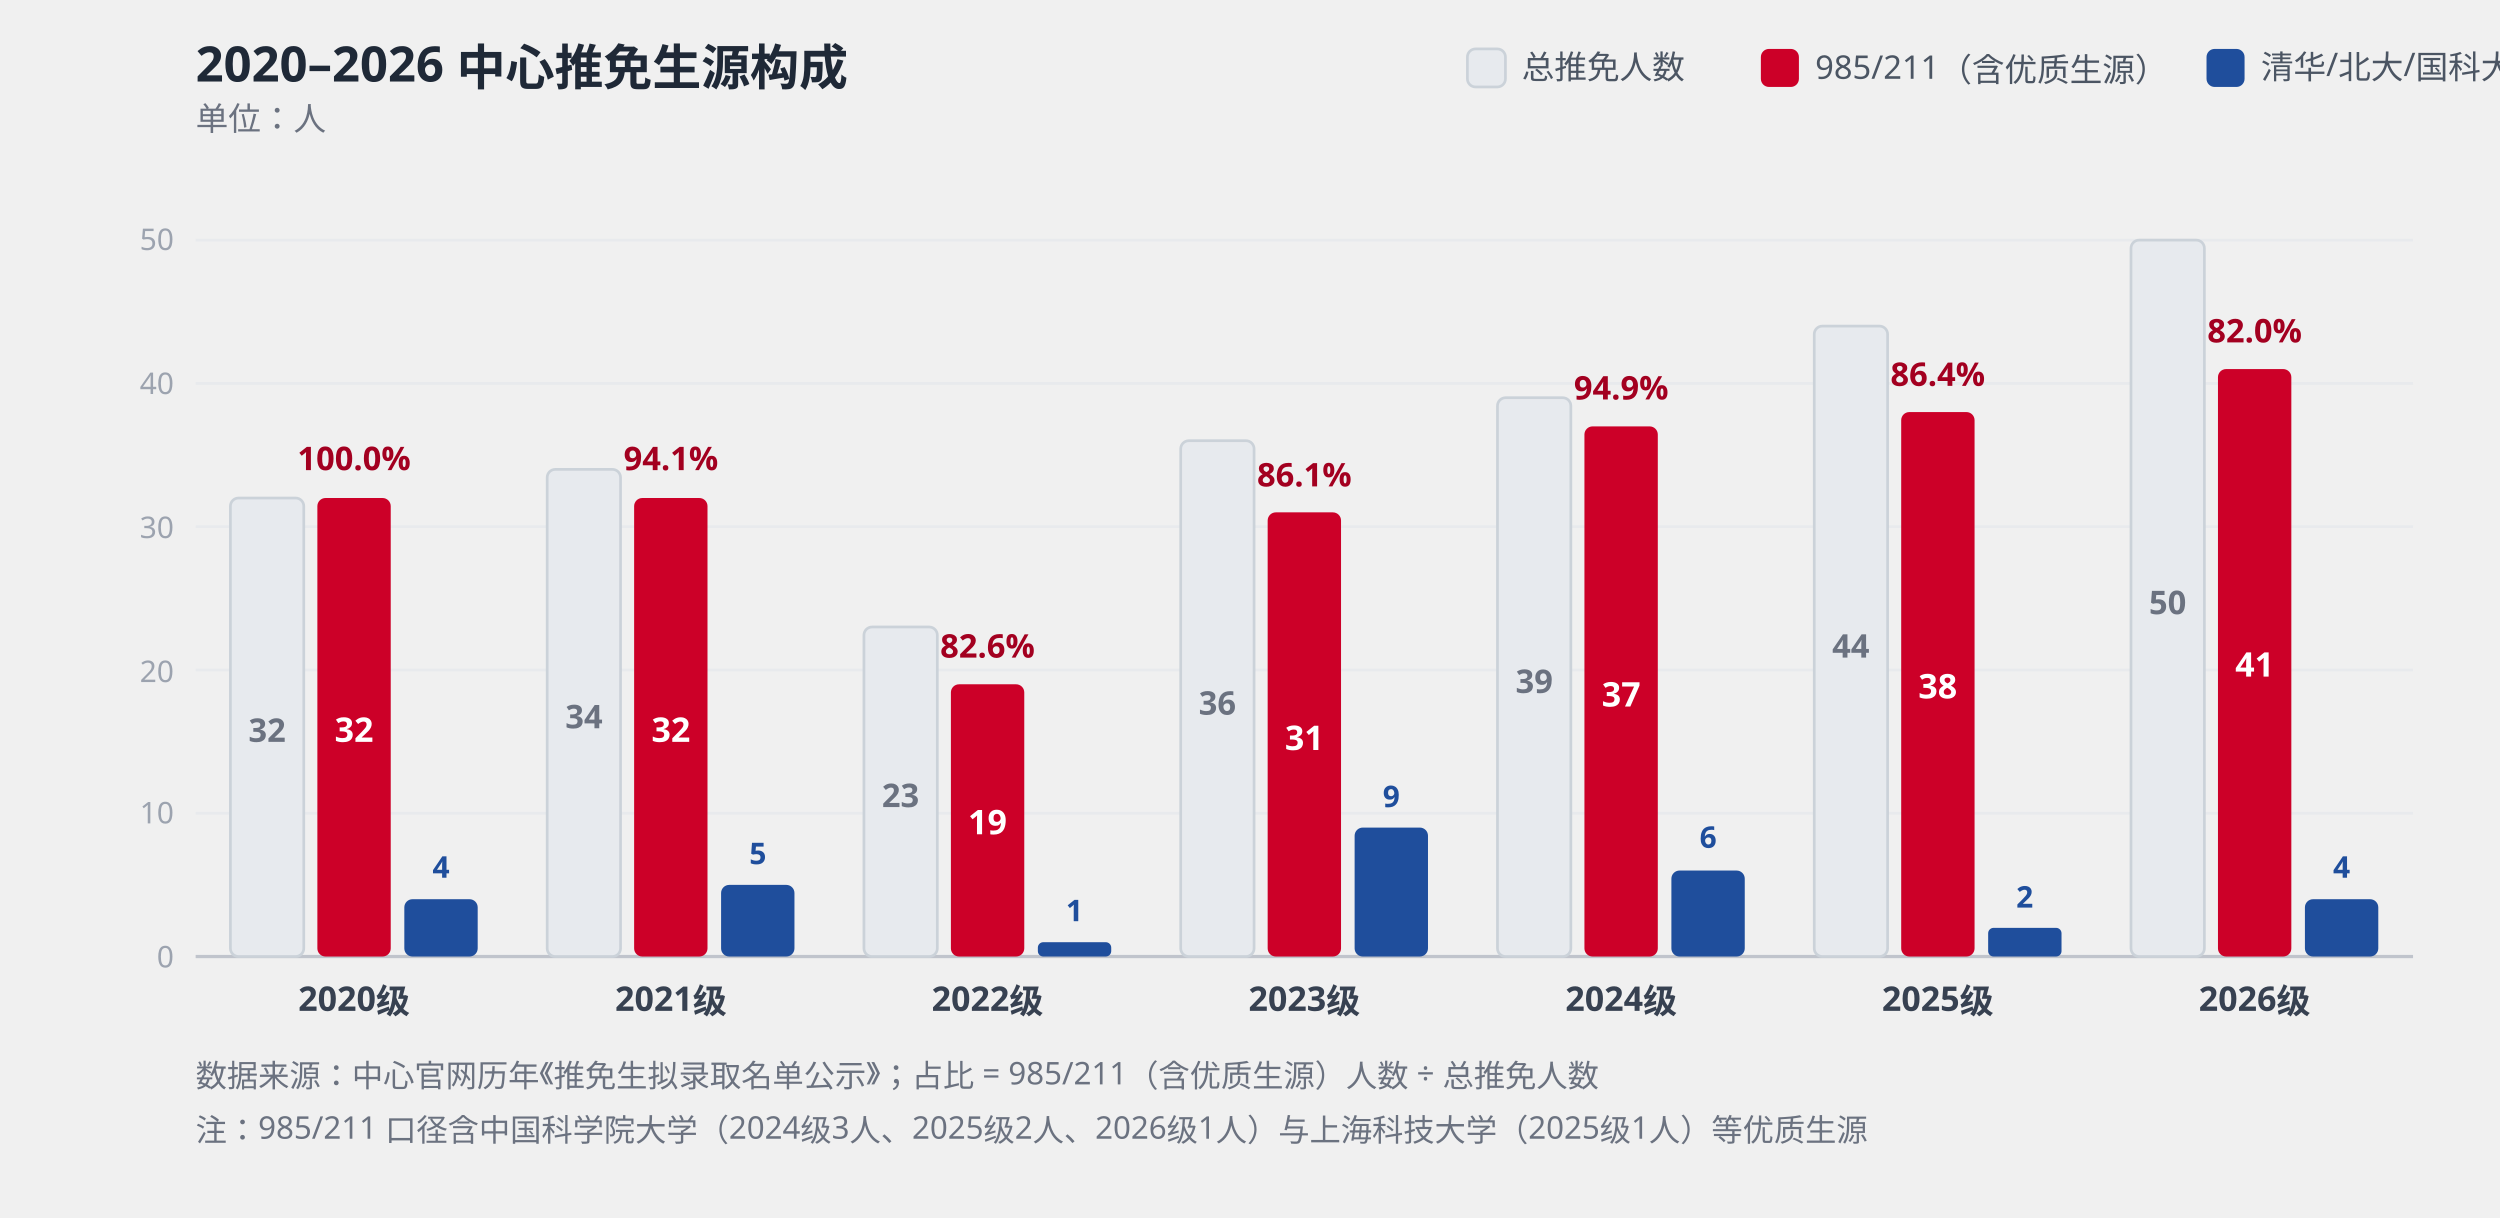
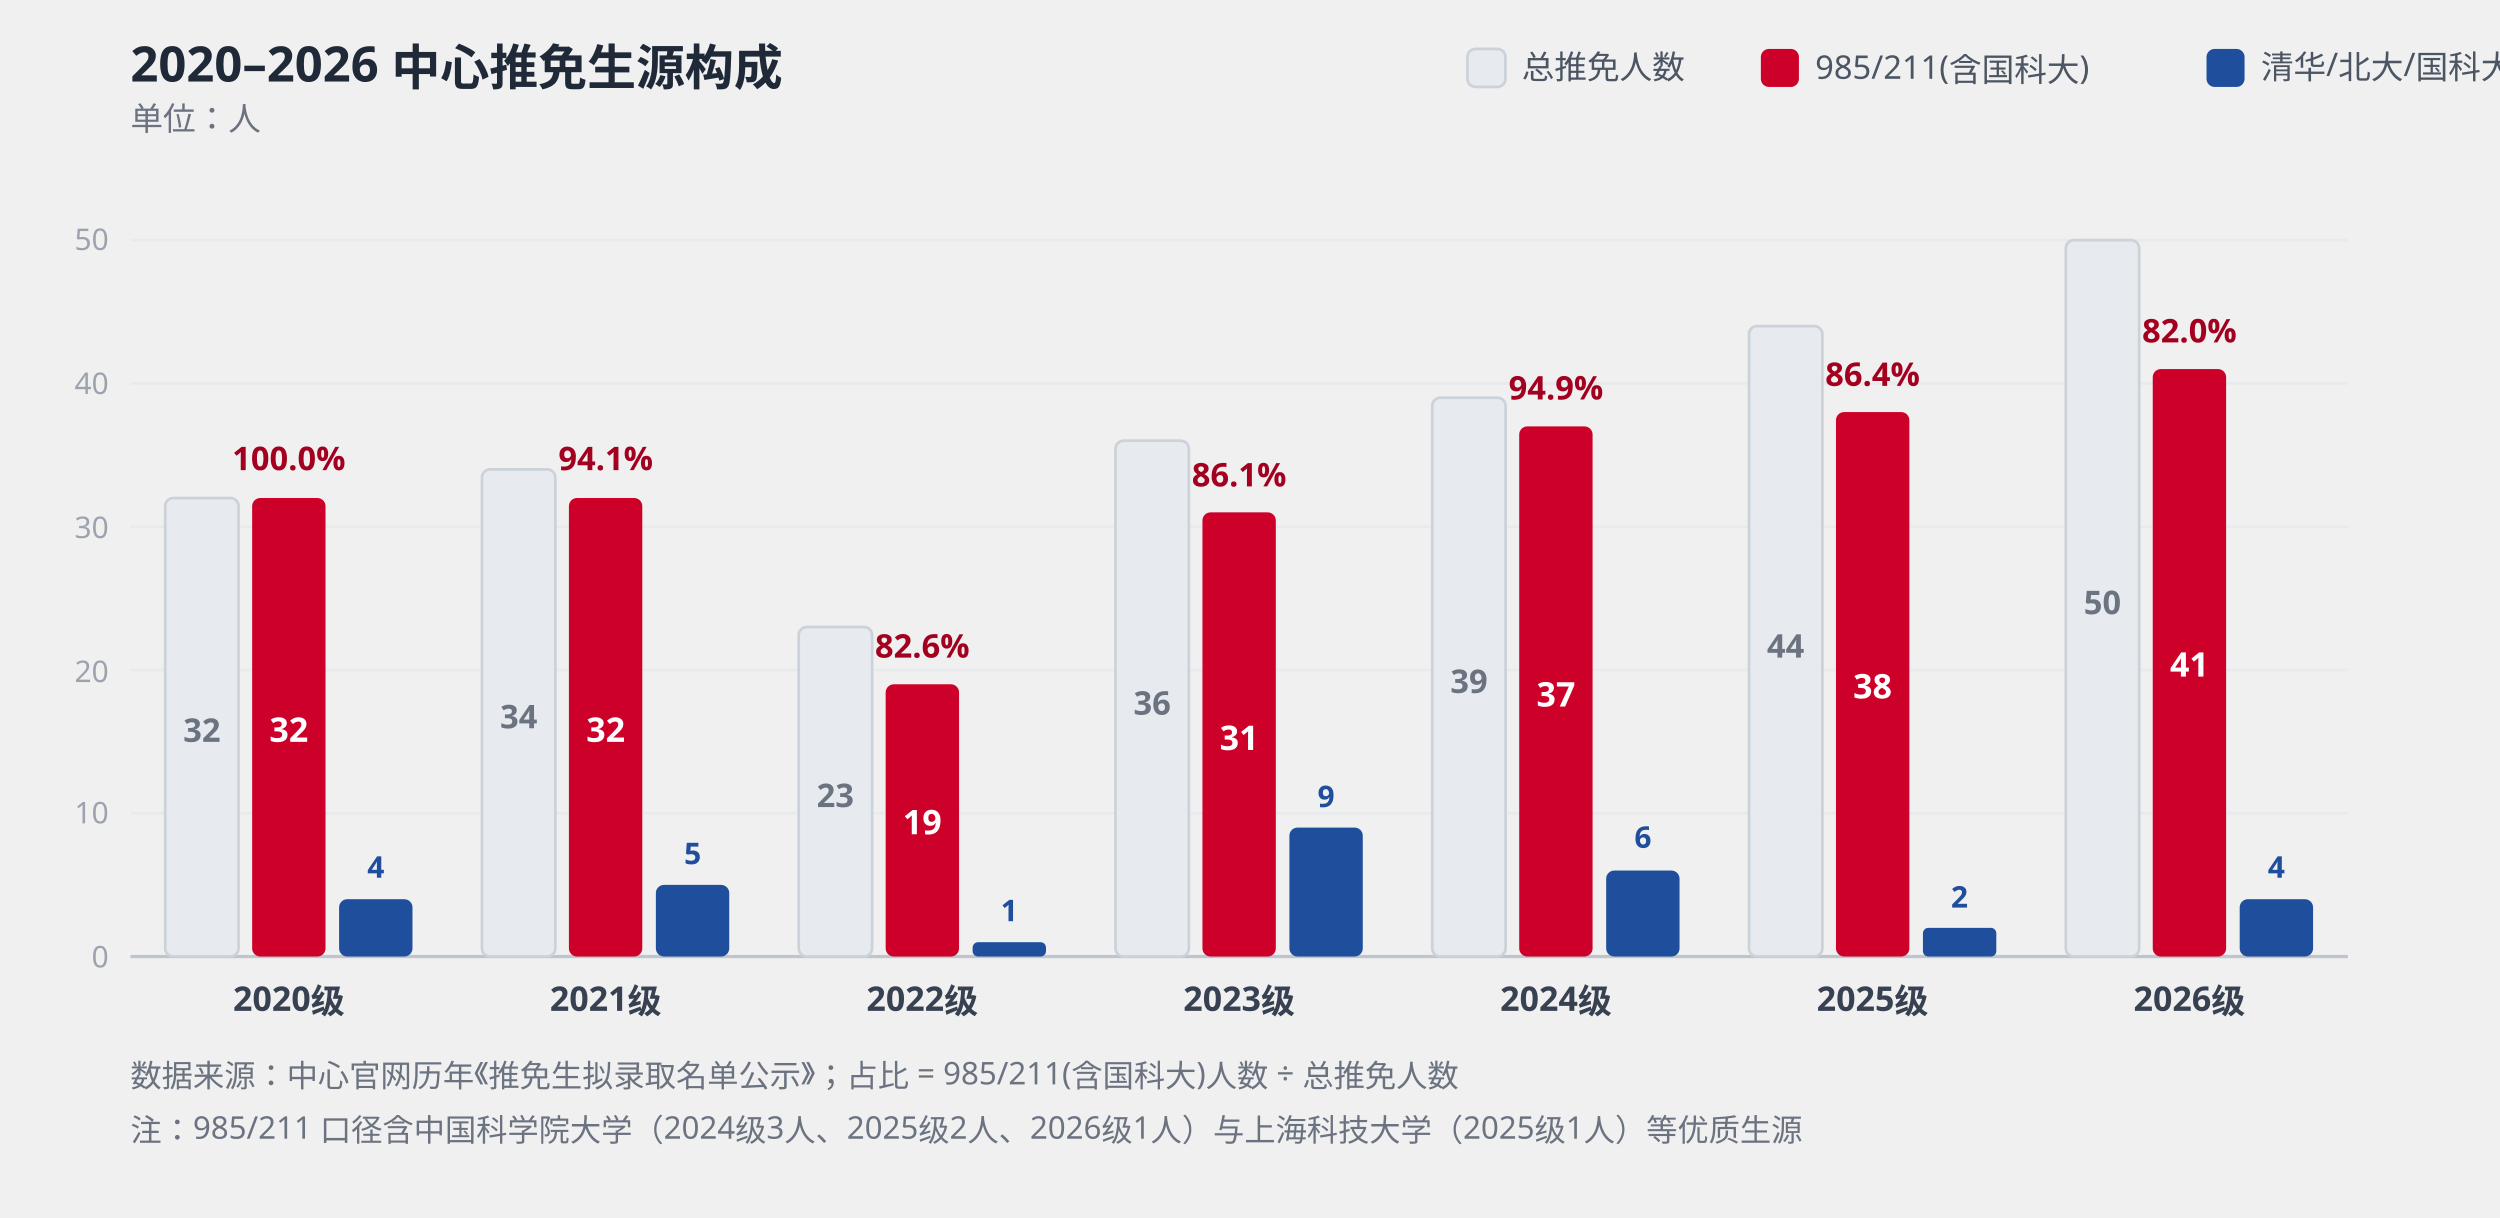
<svg xmlns="http://www.w3.org/2000/svg" width="920" height="448" viewBox="0 0 920 448" font-family="'Microsoft YaHei','PingFang SC','Noto Sans SC',sans-serif" role="img" aria-label="2020至2026年中心推免生源构成柱状图">
-   <text x="72" y="30" font-size="18" font-weight="700" fill="#1F2937">2020–2026 中心推免生源构成</text>
-   <text x="72" y="48" font-size="12" fill="#6B7280">单位：人</text>
+   <text x="48" y="30" font-size="18" font-weight="700" fill="#1F2937">2020–2026 中心推免生源构成</text>
+   <text x="48" y="48" font-size="12" fill="#6B7280">单位：人</text>
  <rect x="540" y="18" width="14" height="14" rx="3" fill="#E7EAEE" stroke="#CBD2D9" />
  <text x="560" y="29" font-size="12" fill="#4B5563">总推免人数</text>
  <rect x="648" y="18" width="14" height="14" rx="3" fill="#CC0028" />
-   <text x="668" y="29" font-size="12" fill="#4B5563">985/211（含优质生源）</text>
+   <text x="668" y="29" font-size="12" fill="#4B5563">985/211(含国科大)</text>
  <rect x="812" y="18" width="14" height="14" rx="3" fill="#1F4E9C" />
  <text x="832" y="29" font-size="12" fill="#4B5563">清华/北大/国科大</text>
-   <line x1="72" y1="352" x2="888" y2="352" stroke="#C0C4CC" stroke-width="1.2" />
+   <line x1="48" y1="352" x2="864" y2="352" stroke="#C0C4CC" stroke-width="1.2" />
  <g stroke="#E8EAED" stroke-width="1">
-     <line x1="72" y1="88.36" x2="888" y2="88.36" />
-     <line x1="72" y1="141.09" x2="888" y2="141.09" />
-     <line x1="72" y1="193.82" x2="888" y2="193.82" />
-     <line x1="72" y1="246.55" x2="888" y2="246.55" />
-     <line x1="72" y1="299.27" x2="888" y2="299.27" />
+     <line x1="48" y1="88.36" x2="864" y2="88.36" />
+     <line x1="48" y1="141.09" x2="864" y2="141.09" />
+     <line x1="48" y1="193.82" x2="864" y2="193.82" />
+     <line x1="48" y1="246.55" x2="864" y2="246.55" />
+     <line x1="48" y1="299.27" x2="864" y2="299.27" />
  </g>
  <g font-size="11" fill="#9CA3AF" text-anchor="end">
-     <text x="64" y="92">50</text>
-     <text x="64" y="145">40</text>
-     <text x="64" y="198">30</text>
-     <text x="64" y="251">20</text>
-     <text x="64" y="303">10</text>
-     <text x="64" y="356">0</text>
+     <text x="40" y="92">50</text>
+     <text x="40" y="145">40</text>
+     <text x="40" y="198">30</text>
+     <text x="40" y="251">20</text>
+     <text x="40" y="303">10</text>
+     <text x="40" y="356">0</text>
  </g>
  <g>
-     <rect x="84.79" y="183.27" width="27" height="168.73" rx="3" fill="#E7EAEE" stroke="#CBD2D9" />
-     <rect x="116.79" y="183.27" width="27" height="168.73" rx="3" fill="#CC0028" />
-     <rect x="148.79" y="330.91" width="27" height="21.09" rx="3" fill="#1F4E9C" />
-     <text x="98.3" y="273" font-size="12" font-weight="700" fill="#6B7280" text-anchor="middle">32</text>
-     <text x="130.3" y="273" font-size="12.5" font-weight="700" fill="#FFFFFF" text-anchor="middle">32</text>
-     <text x="130.3" y="173" font-size="12" font-weight="700" fill="#A30020" text-anchor="middle">100.0%</text>
-     <text x="162.3" y="323" font-size="11" font-weight="700" fill="#1F4E9C" text-anchor="middle">4</text>
+     <rect x="60.79" y="183.27" width="27" height="168.73" rx="3" fill="#E7EAEE" stroke="#CBD2D9" />
+     <rect x="92.79" y="183.27" width="27" height="168.73" rx="3" fill="#CC0028" />
+     <rect x="124.79" y="330.91" width="27" height="21.09" rx="3" fill="#1F4E9C" />
+     <text x="74.3" y="273" font-size="12" font-weight="700" fill="#6B7280" text-anchor="middle">32</text>
+     <text x="106.3" y="273" font-size="12.5" font-weight="700" fill="#FFFFFF" text-anchor="middle">32</text>
+     <text x="106.3" y="173" font-size="12" font-weight="700" fill="#A30020" text-anchor="middle">100.0%</text>
+     <text x="138.3" y="323" font-size="11" font-weight="700" fill="#1F4E9C" text-anchor="middle">4</text>
  </g>
  <g>
-     <rect x="201.36" y="172.73" width="27" height="179.27" rx="3" fill="#E7EAEE" stroke="#CBD2D9" />
-     <rect x="233.36" y="183.27" width="27" height="168.73" rx="3" fill="#CC0028" />
-     <rect x="265.36" y="325.64" width="27" height="26.36" rx="3" fill="#1F4E9C" />
-     <text x="214.9" y="268" font-size="12" font-weight="700" fill="#6B7280" text-anchor="middle">34</text>
-     <text x="246.9" y="273" font-size="12.5" font-weight="700" fill="#FFFFFF" text-anchor="middle">32</text>
-     <text x="246.9" y="173" font-size="12" font-weight="700" fill="#A30020" text-anchor="middle">94.1%</text>
-     <text x="278.9" y="318" font-size="11" font-weight="700" fill="#1F4E9C" text-anchor="middle">5</text>
+     <rect x="177.36" y="172.73" width="27" height="179.27" rx="3" fill="#E7EAEE" stroke="#CBD2D9" />
+     <rect x="209.36" y="183.27" width="27" height="168.73" rx="3" fill="#CC0028" />
+     <rect x="241.36" y="325.64" width="27" height="26.36" rx="3" fill="#1F4E9C" />
+     <text x="190.9" y="268" font-size="12" font-weight="700" fill="#6B7280" text-anchor="middle">34</text>
+     <text x="222.9" y="273" font-size="12.5" font-weight="700" fill="#FFFFFF" text-anchor="middle">32</text>
+     <text x="222.9" y="173" font-size="12" font-weight="700" fill="#A30020" text-anchor="middle">94.1%</text>
+     <text x="254.9" y="318" font-size="11" font-weight="700" fill="#1F4E9C" text-anchor="middle">5</text>
  </g>
  <g>
-     <rect x="317.93" y="230.73" width="27" height="121.27" rx="3" fill="#E7EAEE" stroke="#CBD2D9" />
-     <rect x="349.93" y="251.82" width="27" height="100.18" rx="3" fill="#CC0028" />
-     <rect x="381.93" y="346.73" width="27" height="5.27" rx="2" fill="#1F4E9C" />
-     <text x="331.4" y="297" font-size="12" font-weight="700" fill="#6B7280" text-anchor="middle">23</text>
-     <text x="363.4" y="307" font-size="12.5" font-weight="700" fill="#FFFFFF" text-anchor="middle">19</text>
-     <text x="363.4" y="242" font-size="12" font-weight="700" fill="#A30020" text-anchor="middle">82.6%</text>
-     <text x="395.4" y="339" font-size="11" font-weight="700" fill="#1F4E9C" text-anchor="middle">1</text>
+     <rect x="293.93" y="230.73" width="27" height="121.27" rx="3" fill="#E7EAEE" stroke="#CBD2D9" />
+     <rect x="325.93" y="251.82" width="27" height="100.18" rx="3" fill="#CC0028" />
+     <rect x="357.93" y="346.73" width="27" height="5.27" rx="2" fill="#1F4E9C" />
+     <text x="307.4" y="297" font-size="12" font-weight="700" fill="#6B7280" text-anchor="middle">23</text>
+     <text x="339.4" y="307" font-size="12.5" font-weight="700" fill="#FFFFFF" text-anchor="middle">19</text>
+     <text x="339.4" y="242" font-size="12" font-weight="700" fill="#A30020" text-anchor="middle">82.6%</text>
+     <text x="371.4" y="339" font-size="11" font-weight="700" fill="#1F4E9C" text-anchor="middle">1</text>
  </g>
  <g>
-     <rect x="434.5" y="162.18" width="27" height="189.82" rx="3" fill="#E7EAEE" stroke="#CBD2D9" />
-     <rect x="466.5" y="188.55" width="27" height="163.45" rx="3" fill="#CC0028" />
-     <rect x="498.5" y="304.55" width="27" height="47.45" rx="3" fill="#1F4E9C" />
-     <text x="448" y="263" font-size="12" font-weight="700" fill="#6B7280" text-anchor="middle">36</text>
-     <text x="480" y="276" font-size="12.5" font-weight="700" fill="#FFFFFF" text-anchor="middle">31</text>
-     <text x="480" y="179" font-size="12" font-weight="700" fill="#A30020" text-anchor="middle">86.1%</text>
-     <text x="512" y="297" font-size="11" font-weight="700" fill="#1F4E9C" text-anchor="middle">9</text>
+     <rect x="410.5" y="162.18" width="27" height="189.82" rx="3" fill="#E7EAEE" stroke="#CBD2D9" />
+     <rect x="442.5" y="188.55" width="27" height="163.45" rx="3" fill="#CC0028" />
+     <rect x="474.5" y="304.55" width="27" height="47.45" rx="3" fill="#1F4E9C" />
+     <text x="424" y="263" font-size="12" font-weight="700" fill="#6B7280" text-anchor="middle">36</text>
+     <text x="456" y="276" font-size="12.5" font-weight="700" fill="#FFFFFF" text-anchor="middle">31</text>
+     <text x="456" y="179" font-size="12" font-weight="700" fill="#A30020" text-anchor="middle">86.1%</text>
+     <text x="488" y="297" font-size="11" font-weight="700" fill="#1F4E9C" text-anchor="middle">9</text>
  </g>
  <g>
-     <rect x="551.07" y="146.36" width="27" height="205.64" rx="3" fill="#E7EAEE" stroke="#CBD2D9" />
-     <rect x="583.07" y="156.91" width="27" height="195.09" rx="3" fill="#CC0028" />
-     <rect x="615.07" y="320.36" width="27" height="31.64" rx="3" fill="#1F4E9C" />
-     <text x="564.6" y="255" font-size="12" font-weight="700" fill="#6B7280" text-anchor="middle">39</text>
-     <text x="596.6" y="260" font-size="12.5" font-weight="700" fill="#FFFFFF" text-anchor="middle">37</text>
-     <text x="596.6" y="147" font-size="12" font-weight="700" fill="#A30020" text-anchor="middle">94.9%</text>
-     <text x="628.6" y="312" font-size="11" font-weight="700" fill="#1F4E9C" text-anchor="middle">6</text>
+     <rect x="527.07" y="146.36" width="27" height="205.64" rx="3" fill="#E7EAEE" stroke="#CBD2D9" />
+     <rect x="559.07" y="156.91" width="27" height="195.09" rx="3" fill="#CC0028" />
+     <rect x="591.07" y="320.36" width="27" height="31.64" rx="3" fill="#1F4E9C" />
+     <text x="540.6" y="255" font-size="12" font-weight="700" fill="#6B7280" text-anchor="middle">39</text>
+     <text x="572.6" y="260" font-size="12.5" font-weight="700" fill="#FFFFFF" text-anchor="middle">37</text>
+     <text x="572.6" y="147" font-size="12" font-weight="700" fill="#A30020" text-anchor="middle">94.9%</text>
+     <text x="604.6" y="312" font-size="11" font-weight="700" fill="#1F4E9C" text-anchor="middle">6</text>
  </g>
  <g>
-     <rect x="667.64" y="120" width="27" height="232" rx="3" fill="#E7EAEE" stroke="#CBD2D9" />
-     <rect x="699.64" y="151.64" width="27" height="200.36" rx="3" fill="#CC0028" />
-     <rect x="731.64" y="341.45" width="27" height="10.55" rx="2" fill="#1F4E9C" />
-     <text x="681.1" y="242" font-size="12" font-weight="700" fill="#6B7280" text-anchor="middle">44</text>
-     <text x="713.1" y="257" font-size="12.5" font-weight="700" fill="#FFFFFF" text-anchor="middle">38</text>
-     <text x="713.1" y="142" font-size="12" font-weight="700" fill="#A30020" text-anchor="middle">86.4%</text>
-     <text x="745.1" y="334" font-size="11" font-weight="700" fill="#1F4E9C" text-anchor="middle">2</text>
+     <rect x="643.64" y="120" width="27" height="232" rx="3" fill="#E7EAEE" stroke="#CBD2D9" />
+     <rect x="675.64" y="151.64" width="27" height="200.36" rx="3" fill="#CC0028" />
+     <rect x="707.64" y="341.45" width="27" height="10.55" rx="2" fill="#1F4E9C" />
+     <text x="657.1" y="242" font-size="12" font-weight="700" fill="#6B7280" text-anchor="middle">44</text>
+     <text x="689.1" y="257" font-size="12.5" font-weight="700" fill="#FFFFFF" text-anchor="middle">38</text>
+     <text x="689.1" y="142" font-size="12" font-weight="700" fill="#A30020" text-anchor="middle">86.4%</text>
+     <text x="721.1" y="334" font-size="11" font-weight="700" fill="#1F4E9C" text-anchor="middle">2</text>
  </g>
  <g>
-     <rect x="784.21" y="88.36" width="27" height="263.64" rx="3" fill="#E7EAEE" stroke="#CBD2D9" />
-     <rect x="816.21" y="135.82" width="27" height="216.18" rx="3" fill="#CC0028" />
-     <rect x="848.21" y="330.91" width="27" height="21.09" rx="3" fill="#1F4E9C" />
-     <text x="797.7" y="226" font-size="12" font-weight="700" fill="#6B7280" text-anchor="middle">50</text>
-     <text x="829.7" y="249" font-size="12.5" font-weight="700" fill="#FFFFFF" text-anchor="middle">41</text>
-     <text x="829.7" y="126" font-size="12" font-weight="700" fill="#A30020" text-anchor="middle">82.0%</text>
-     <text x="861.7" y="323" font-size="11" font-weight="700" fill="#1F4E9C" text-anchor="middle">4</text>
+     <rect x="760.21" y="88.36" width="27" height="263.64" rx="3" fill="#E7EAEE" stroke="#CBD2D9" />
+     <rect x="792.21" y="135.82" width="27" height="216.18" rx="3" fill="#CC0028" />
+     <rect x="824.21" y="330.91" width="27" height="21.09" rx="3" fill="#1F4E9C" />
+     <text x="773.7" y="226" font-size="12" font-weight="700" fill="#6B7280" text-anchor="middle">50</text>
+     <text x="805.7" y="249" font-size="12.5" font-weight="700" fill="#FFFFFF" text-anchor="middle">41</text>
+     <text x="805.7" y="126" font-size="12" font-weight="700" fill="#A30020" text-anchor="middle">82.0%</text>
+     <text x="837.7" y="323" font-size="11" font-weight="700" fill="#1F4E9C" text-anchor="middle">4</text>
  </g>
  <g font-size="12.5" font-weight="700" fill="#374151" text-anchor="middle">
-     <text x="130.3" y="372">2020级</text>
-     <text x="246.9" y="372">2021级</text>
-     <text x="363.4" y="372">2022级</text>
-     <text x="480" y="372">2023级</text>
-     <text x="596.6" y="372">2024级</text>
-     <text x="713.1" y="372">2025级</text>
-     <text x="829.7" y="372">2026级</text>
+     <text x="106.3" y="372">2020级</text>
+     <text x="222.9" y="372">2021级</text>
+     <text x="339.4" y="372">2022级</text>
+     <text x="456" y="372">2023级</text>
+     <text x="572.6" y="372">2024级</text>
+     <text x="689.1" y="372">2025级</text>
+     <text x="805.7" y="372">2026级</text>
  </g>
-   <text x="72" y="400" font-size="11.5" fill="#6B7280">数据来源：中心官网历年《推免生拟录取名单公示》；占比 = 985/211（含优质生源）人数 ÷ 总推免人数</text>
-   <text x="72" y="420" font-size="11.5" fill="#6B7280">注：985/211 口径含中国科学院大学（2024级3人、2025级2人、2026级1人）与上海科技大学（2025级1人）等优质生源</text>
+   <text x="48" y="400" font-size="11.5" fill="#6B7280">数据来源：中心官网历年《推免生拟录取名单公示》；占比 = 985/211(含国科大)人数 ÷ 总推免人数</text>
+   <text x="48" y="420" font-size="11.5" fill="#6B7280">注：985/211 口径含中国科学院大学（2024级3人、2025级2人、2026级1人）与上海科技大学（2025级1人）等优质生源</text>
</svg>
